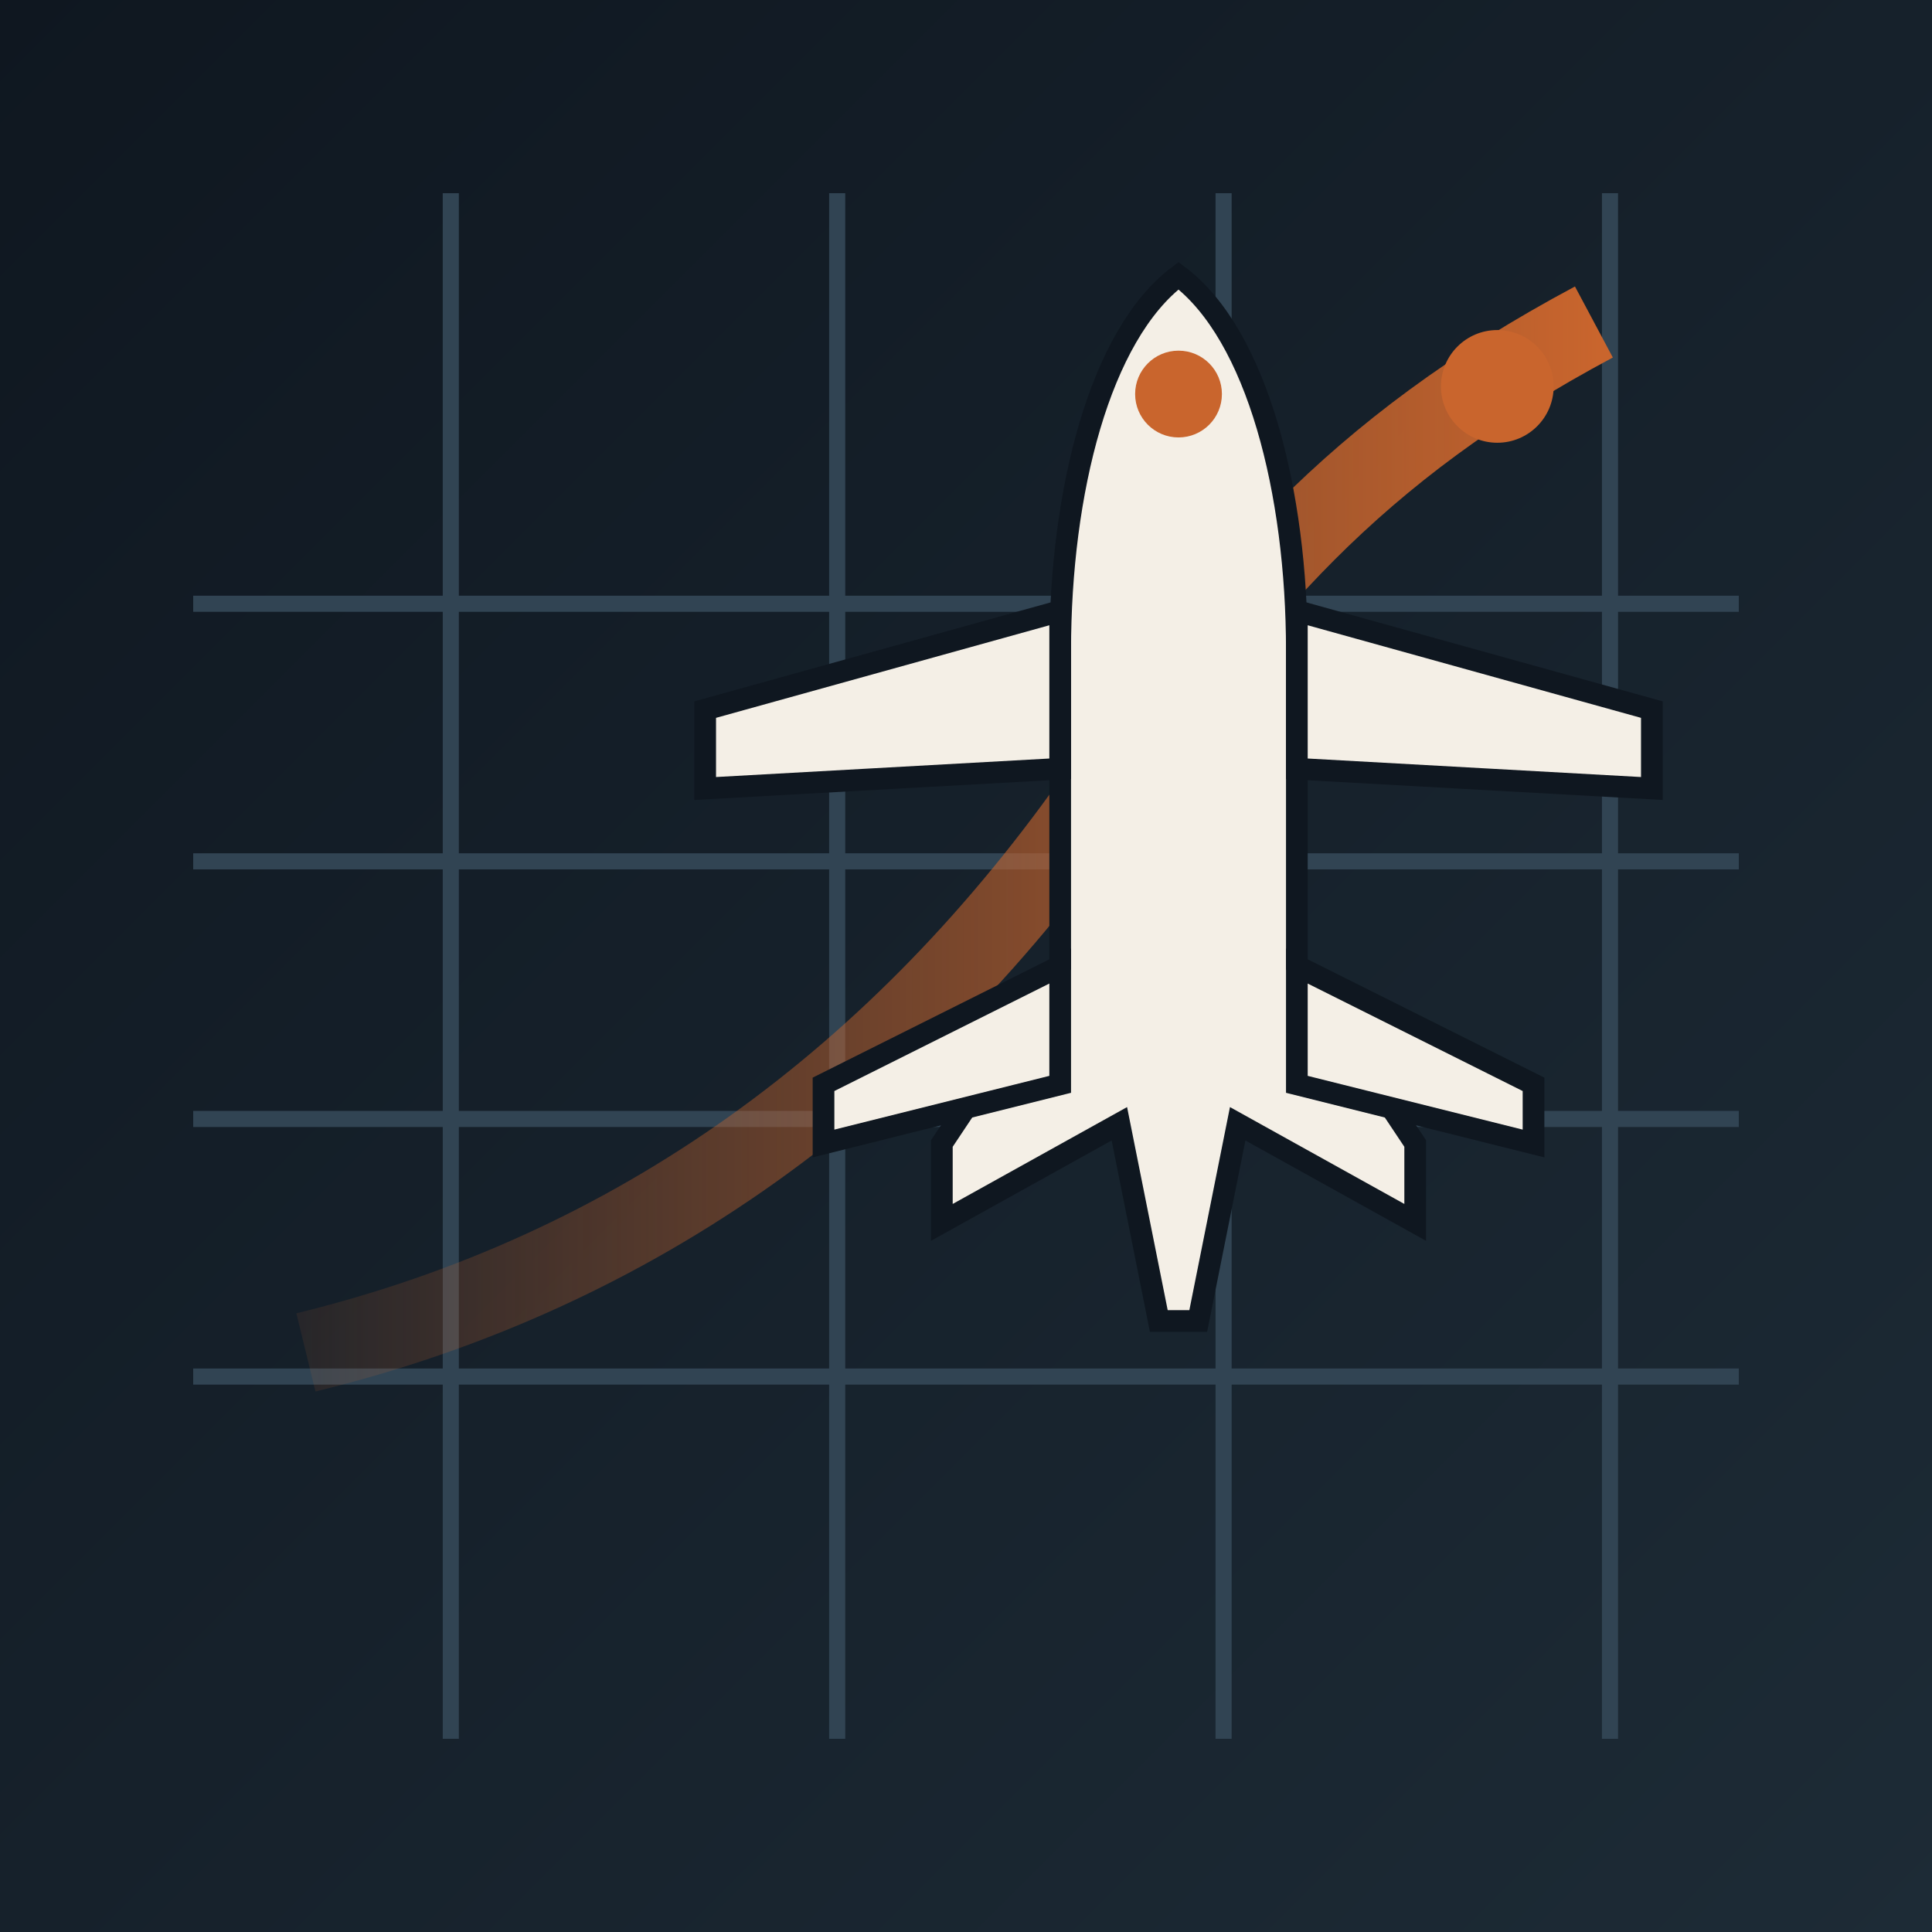
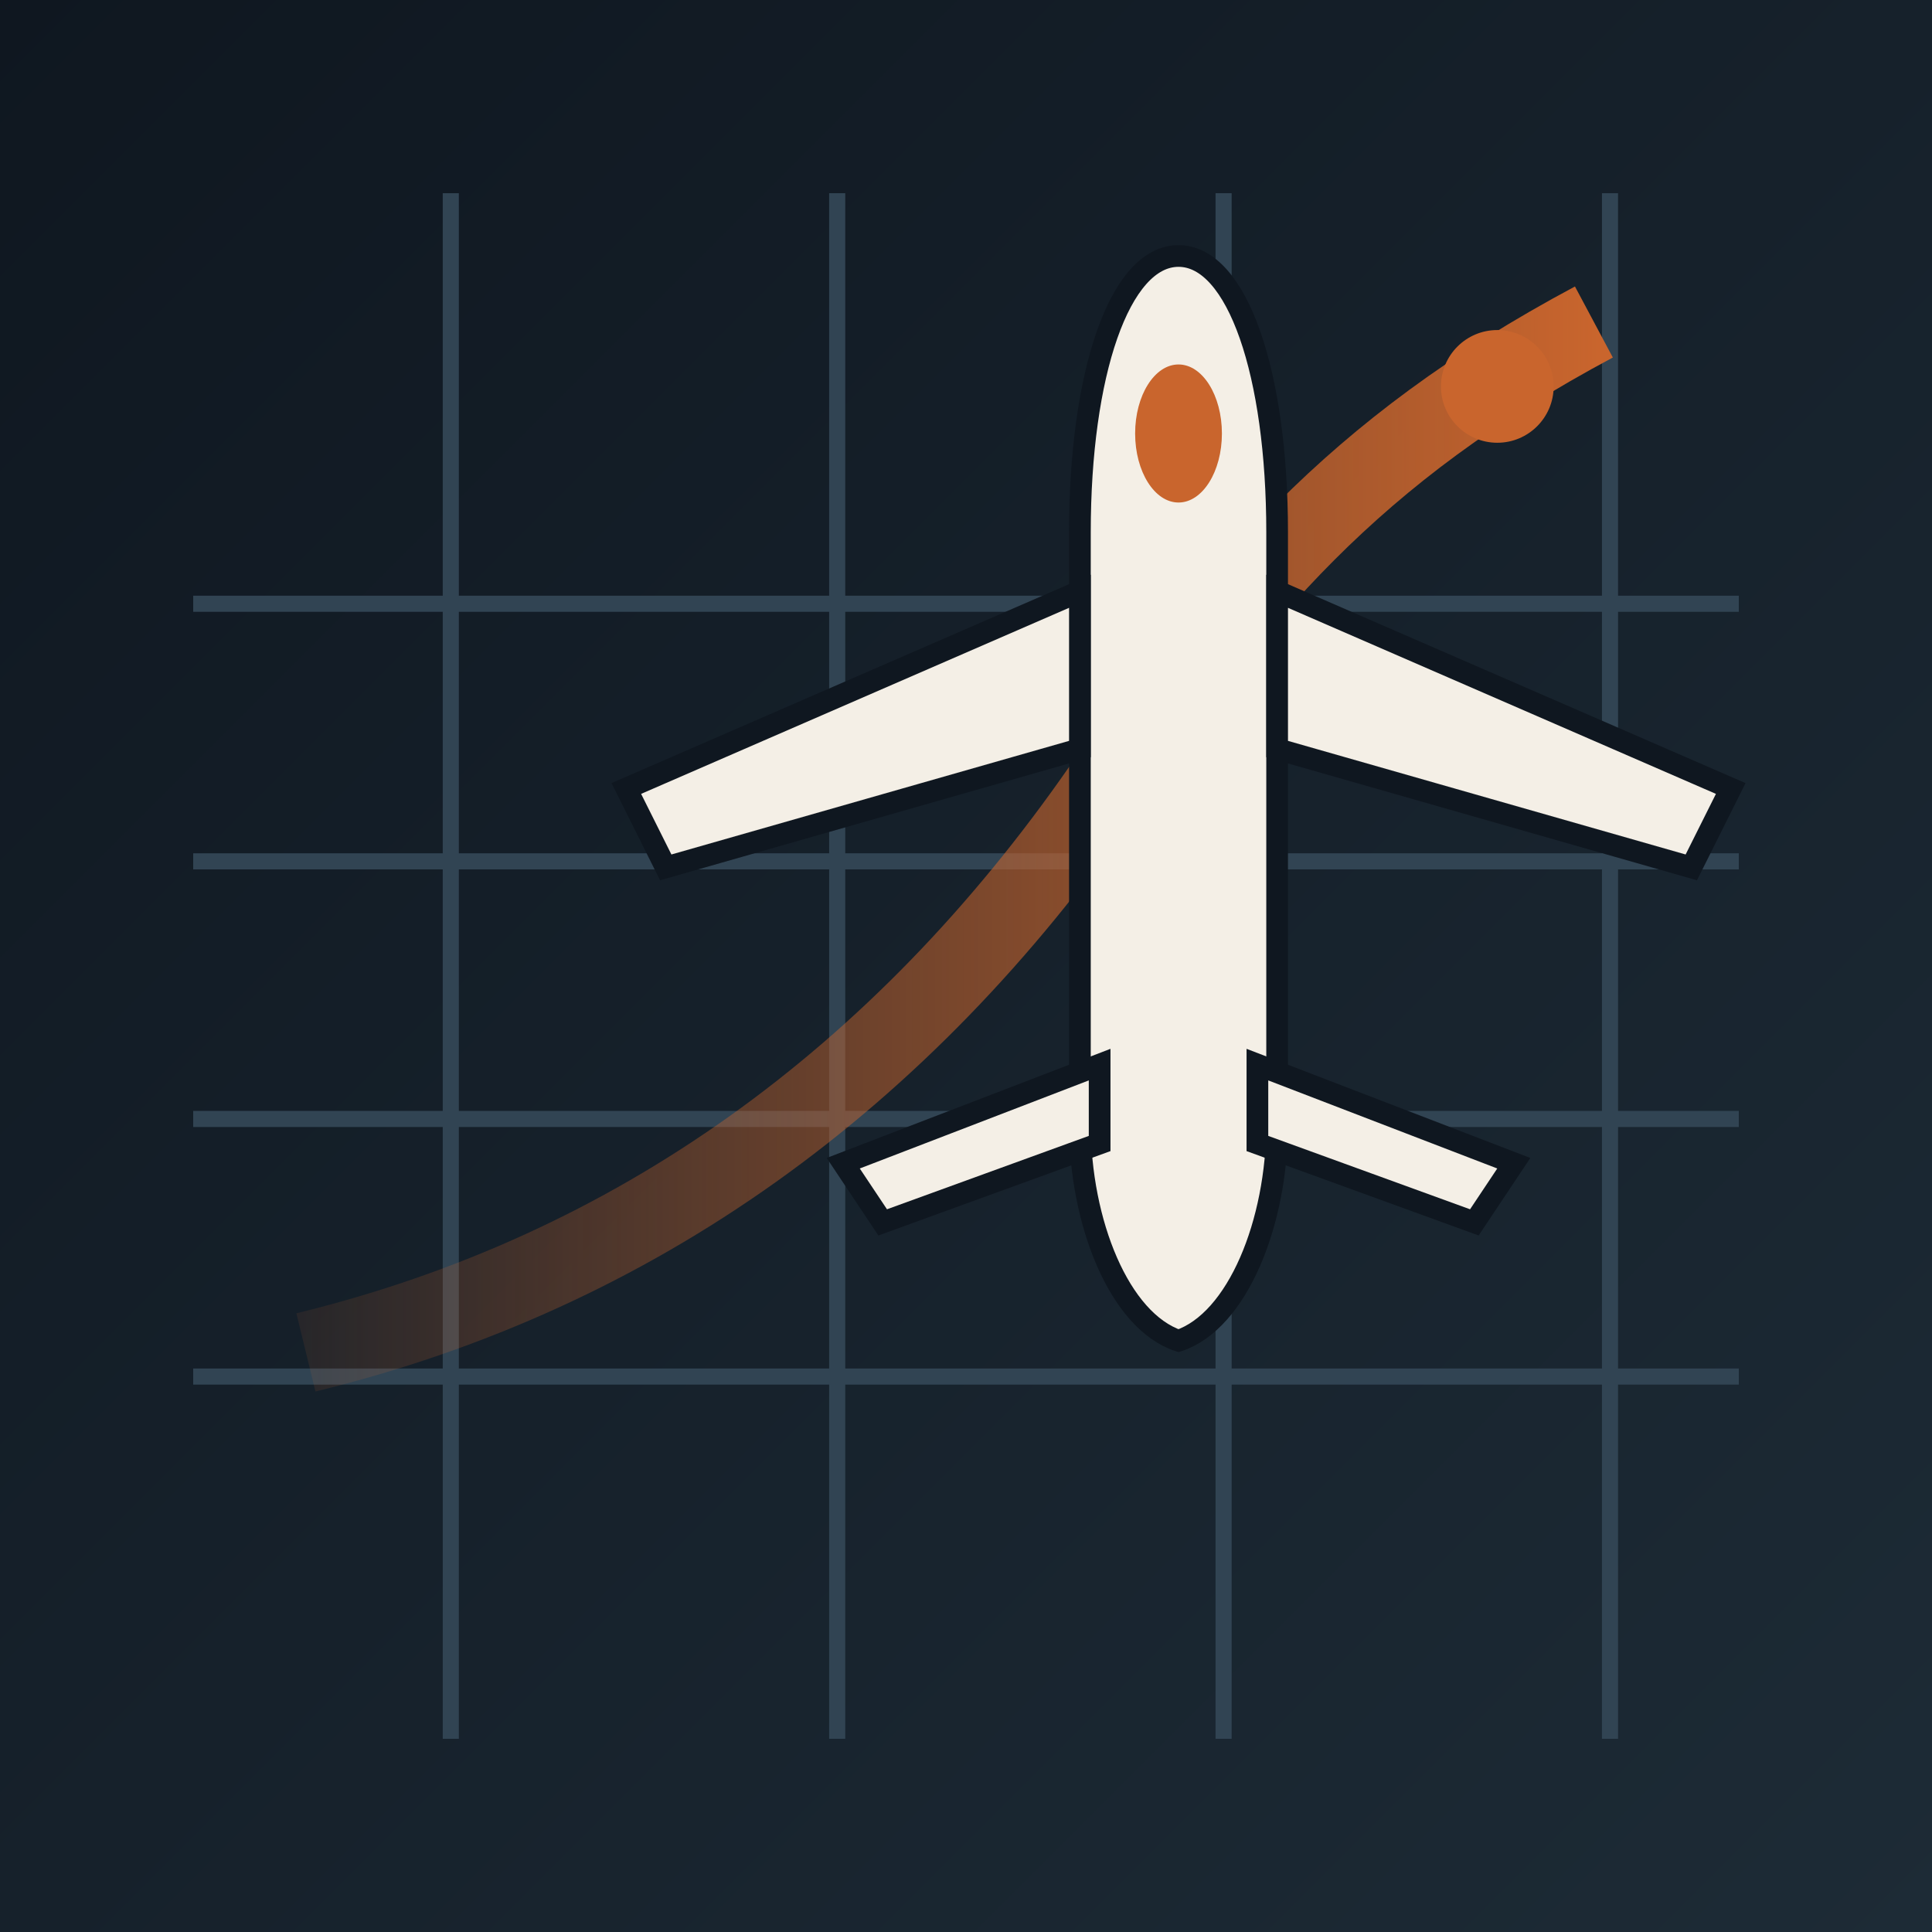
<svg xmlns="http://www.w3.org/2000/svg" viewBox="0 0 240 240" role="img" aria-label="Aviation Supply Console logo">
  <defs>
    <linearGradient id="sky" x1="0" x2="1" y1="0" y2="1">
      <stop offset="0%" stop-color="#0f1720" />
      <stop offset="100%" stop-color="#1d2b36" />
    </linearGradient>
    <linearGradient id="trail" x1="0" x2="1" y1="0" y2="0">
      <stop offset="0%" stop-color="#c9652d" stop-opacity="0.1" />
      <stop offset="100%" stop-color="#c9652d" />
    </linearGradient>
  </defs>
  <rect width="240" height="240" fill="url(#sky)" />
  <path d="M24 171h192" stroke="#314453" stroke-width="2" />
  <path d="M24 139h192" stroke="#314453" stroke-width="2" />
  <path d="M24 107h192" stroke="#314453" stroke-width="2" />
  <path d="M24 75h192" stroke="#314453" stroke-width="2" />
  <path d="M56 24v192" stroke="#314453" stroke-width="2" />
  <path d="M104 24v192" stroke="#314453" stroke-width="2" />
  <path d="M152 24v192" stroke="#314453" stroke-width="2" />
  <path d="M200 24v192" stroke="#314453" stroke-width="2" />
  <path d="M38 168c41-10 74-34 99-70 16-24 31-42 61-58" fill="none" stroke="url(#trail)" stroke-width="10" />
  <g transform="translate(68 22) scale(2.45)">
-     <path fill="#f4efe6" stroke="#0f1720" stroke-width="1.1" d="M32 5C36 8 38 16 38 24V40L44 49V53L35 48L33 58H31L29 48L20 53V49L26 40V24C26 16 28 8 32 5Z" />
-     <path fill="#f4efe6" stroke="#0f1720" stroke-width="1.1" d="M26 22 8 27V31L26 30Z" />
-     <path fill="#f4efe6" stroke="#0f1720" stroke-width="1.1" d="M38 22 56 27V31L38 30Z" />
-     <path fill="#f4efe6" stroke="#0f1720" stroke-width="1.1" d="M26 40 14 46V49L26 46Z" />
-     <path fill="#f4efe6" stroke="#0f1720" stroke-width="1.1" d="M38 40 50 46V49L38 46Z" />
-     <circle cx="32" cy="11" r="2.2" fill="#c9652d" />
+     <path fill="#f4efe6" stroke="#0f1720" stroke-width="1.1" d="M32 4C35 4 37 10 37 18L37 48C37 53 35 58 32 59 29 58 27 53 27 48L27 18C27 10 29 4 32 4Z" />
+     <path fill="#f4efe6" stroke="#0f1720" stroke-width="1.1" d="M27 21L4 31 6 35 27 29Z" />
+     <path fill="#f4efe6" stroke="#0f1720" stroke-width="1.1" d="M37 21L60 31 58 35 37 29Z" />
+     <path fill="#f4efe6" stroke="#0f1720" stroke-width="1.1" d="M28 45L15 50 17 53 28 49Z" />
+     <path fill="#f4efe6" stroke="#0f1720" stroke-width="1.1" d="M36 45L49 50 47 53 36 49Z" />
+     <ellipse cx="32" cy="13" rx="2.2" ry="3.5" fill="#c9652d" />
  </g>
  <circle cx="186" cy="48" r="7" fill="#c9652d" />
</svg>
